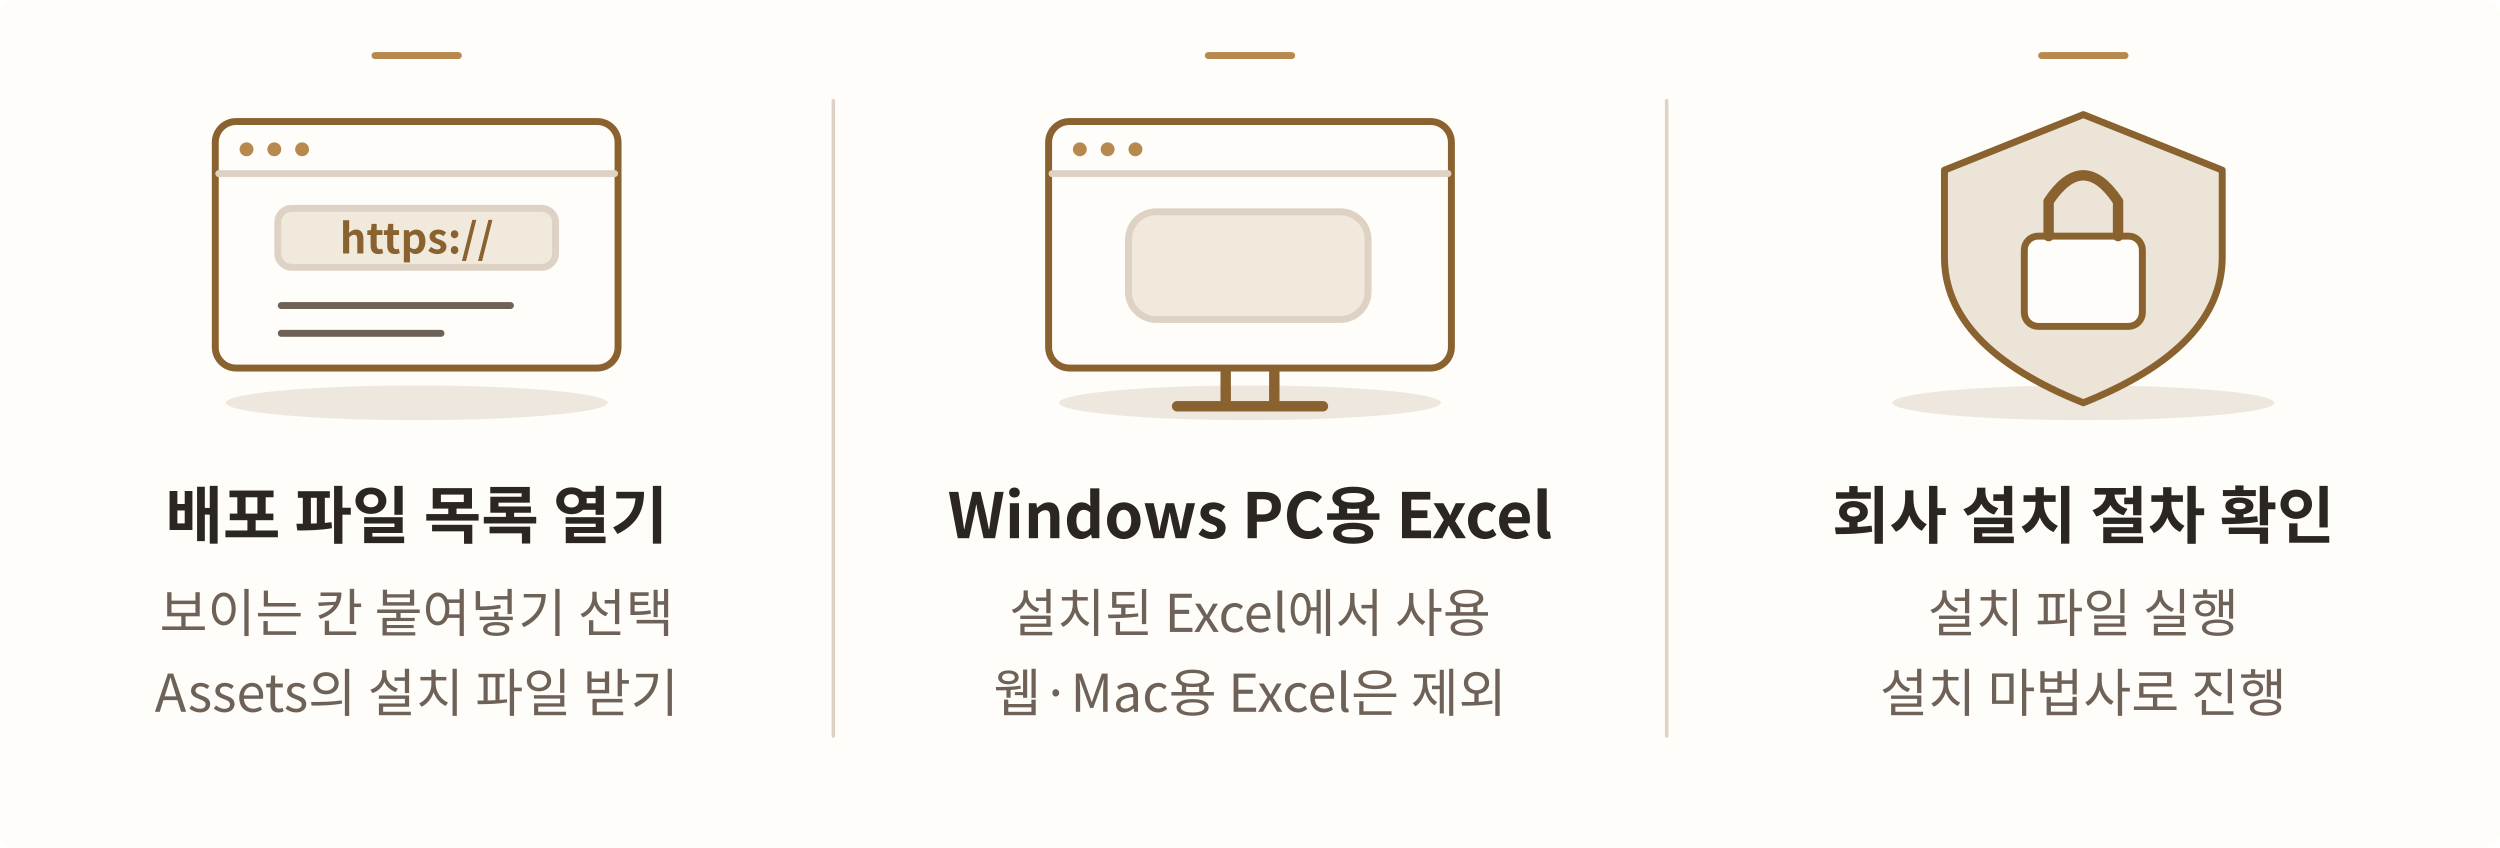
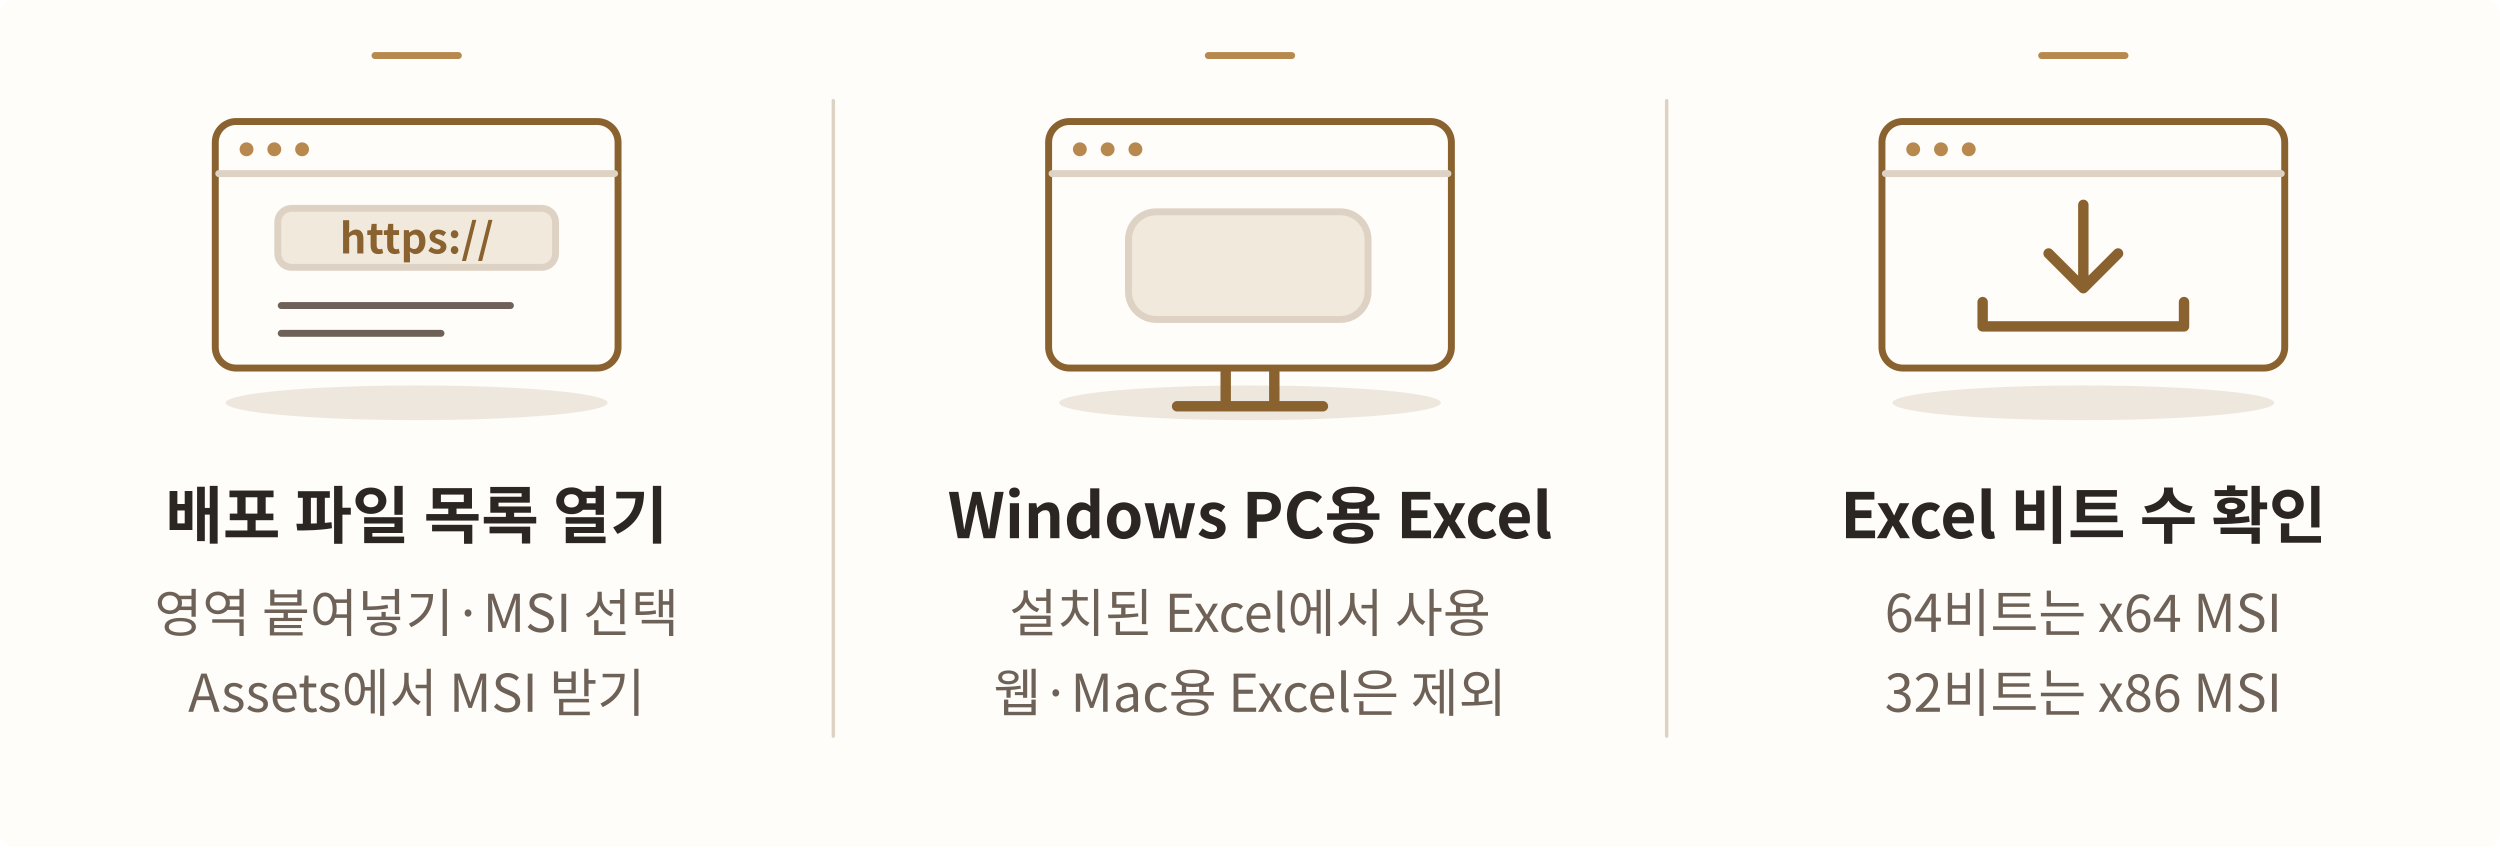
<svg xmlns="http://www.w3.org/2000/svg" width="720" height="244" viewBox="0 0 720 244" role="img" aria-labelledby="title desc">
  <g font-family="Noto Sans CJK KR, Noto Sans KR, Malgun Gothic, Segoe UI, sans-serif">
    <rect width="720" height="244" rx="4" fill="#fffdf9" />
    <path d="M108 16H132" fill="none" stroke="#b7894e" stroke-width="2" stroke-linecap="round" stroke-linejoin="round" />
    <g transform="translate(48 25)">
      <ellipse cx="72" cy="91" rx="55" ry="5" fill="#ded2c4" opacity=".5" />
      <rect x="14" y="10" width="116" height="71" rx="6" fill="#fffdf9" stroke="#8a622f" stroke-width="2" />
      <path d="M15 25H129" fill="none" stroke="#ded2c4" stroke-width="2" stroke-linecap="round" stroke-linejoin="round" />
      <circle cx="23" cy="18" r="2" fill="#b7894e" />
      <circle cx="31" cy="18" r="2" fill="#b7894e" />
      <circle cx="39" cy="18" r="2" fill="#b7894e" />
      <rect x="32" y="35" width="80" height="17" rx="4" fill="#f2e9dd" stroke="#ded2c4" stroke-width="2" />
      <text x="72" y="48" font-size="12" fill="#8a622f" font-weight="600" text-anchor="middle">https://</text>
      <path d="M33 63H99M33 71H79" fill="none" stroke="#6e6258" stroke-width="2" stroke-linecap="round" stroke-linejoin="round" />
    </g>
    <text x="120.0" y="155" font-size="18" fill="#2c2622" font-weight="700" text-anchor="middle">배포 파일 목록 열기</text>
-     <text x="120.0" y="182" font-size="15" fill="#6e6258" font-weight="400" text-anchor="middle">보이는 칸 붙여넣기 선택</text>
-     <text x="120.0" y="205" font-size="15" fill="#6e6258" font-weight="400" text-anchor="middle">Assets의 설치 파일 받기</text>
+     <text x="120.0" y="182" font-size="15" fill="#6e6258" font-weight="400" text-anchor="middle">영역 붙여넣기·MSI 선택</text>
+     <text x="120.0" y="205" font-size="15" fill="#6e6258" font-weight="400" text-anchor="middle">Assets에서 MSI 받기</text>
    <path d="M240 29V212" fill="none" stroke="#ded2c4" stroke-width="1" stroke-linecap="round" stroke-linejoin="round" />
    <path d="M348 16H372" fill="none" stroke="#b7894e" stroke-width="2" stroke-linecap="round" stroke-linejoin="round" />
    <g transform="translate(288 25)">
      <ellipse cx="72" cy="91" rx="55" ry="5" fill="#ded2c4" opacity=".5" />
      <rect x="14" y="10" width="116" height="71" rx="6" fill="#fffdf9" stroke="#8a622f" stroke-width="2" />
      <path d="M15 25H129" fill="none" stroke="#ded2c4" stroke-width="2" stroke-linecap="round" stroke-linejoin="round" />
      <circle cx="23" cy="18" r="2" fill="#b7894e" />
      <circle cx="31" cy="18" r="2" fill="#b7894e" />
      <circle cx="39" cy="18" r="2" fill="#b7894e" />
      <path d="M65 82V91M79 82V91M51 92H93" fill="none" stroke="#8a622f" stroke-width="3" stroke-linecap="round" stroke-linejoin="round" />
      <rect x="37" y="36" width="69" height="31" rx="8" fill="#f2e9dd" stroke="#ded2c4" stroke-width="2" />
    </g>
    <text x="360.0" y="155" font-size="18" fill="#2c2622" font-weight="700" text-anchor="middle">Windows PC용 Excel</text>
    <text x="360.0" y="182" font-size="15" fill="#6e6258" font-weight="400" text-anchor="middle">설치된 Excel에서 사용</text>
    <text x="360.0" y="205" font-size="15" fill="#6e6258" font-weight="400" text-anchor="middle">웹·Mac용 Excel은 제외</text>
    <path d="M480 29V212" fill="none" stroke="#ded2c4" stroke-width="1" stroke-linecap="round" stroke-linejoin="round" />
    <path d="M588 16H612" fill="none" stroke="#b7894e" stroke-width="2" stroke-linecap="round" stroke-linejoin="round" />
    <g transform="translate(528 25)">
      <ellipse cx="72" cy="91" rx="55" ry="5" fill="#ded2c4" opacity=".5" />
-       <path d="M72 8L112 24V49Q112 75 72 91Q32 75 32 49V24Z" fill="#ece5d7" stroke="#8a622f" stroke-width="2" stroke-linecap="round" stroke-linejoin="round" />
-       <rect x="55" y="43" width="34" height="26" rx="4" fill="#fffdf9" stroke="#8a622f" stroke-width="2" />
-       <path d="M62 43V33Q72 18 82 33V43" fill="none" stroke="#8a622f" stroke-width="3" stroke-linecap="round" stroke-linejoin="round" />
+       <rect x="14" y="10" width="116" height="71" rx="6" fill="#fffdf9" stroke="#8a622f" stroke-width="2" />
+       <path d="M15 25H129" fill="none" stroke="#ded2c4" stroke-width="2" stroke-linecap="round" stroke-linejoin="round" />
+       <circle cx="23" cy="18" r="2" fill="#b7894e" />
+       <circle cx="31" cy="18" r="2" fill="#b7894e" />
+       <circle cx="39" cy="18" r="2" fill="#b7894e" />
+       <path d="M72 34V56M62 48L72 58L82 48" fill="none" stroke="#8a622f" stroke-width="3" stroke-linecap="round" stroke-linejoin="round" />
+       <path d="M43 62V69H101V62" fill="none" stroke="#8a622f" stroke-width="3" stroke-linecap="round" stroke-linejoin="round" />
    </g>
-     <text x="600.0" y="155" font-size="18" fill="#2c2622" font-weight="700" text-anchor="middle">회사 설치 절차 확인</text>
-     <text x="600.0" y="182" font-size="15" fill="#6e6258" font-weight="400" text-anchor="middle">설치 파일 실행</text>
-     <text x="600.0" y="205" font-size="15" fill="#6e6258" font-weight="400" text-anchor="middle">설치 마법사로 진행</text>
+     <text x="600.0" y="155" font-size="18" fill="#2c2622" font-weight="700" text-anchor="middle">Excel 비트 수 확인</text>
+     <text x="600.0" y="182" font-size="15" fill="#6e6258" font-weight="400" text-anchor="middle">64비트는 x64 MSI</text>
+     <text x="600.0" y="205" font-size="15" fill="#6e6258" font-weight="400" text-anchor="middle">32비트는 x86 MSI</text>
  </g>
</svg>
